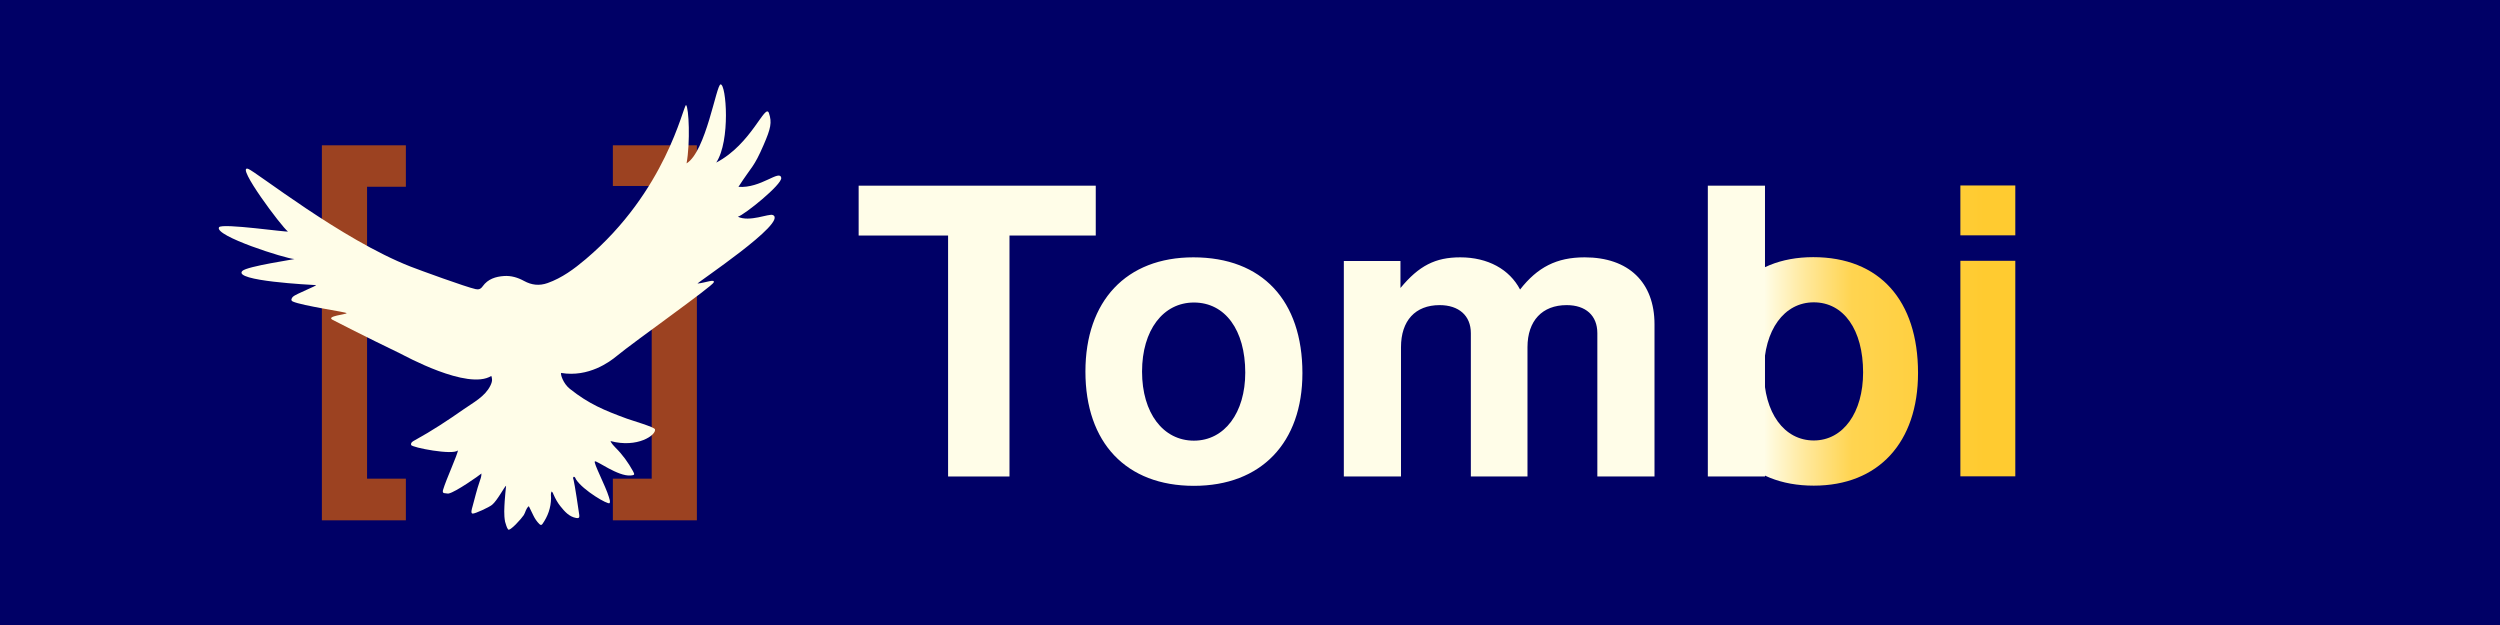
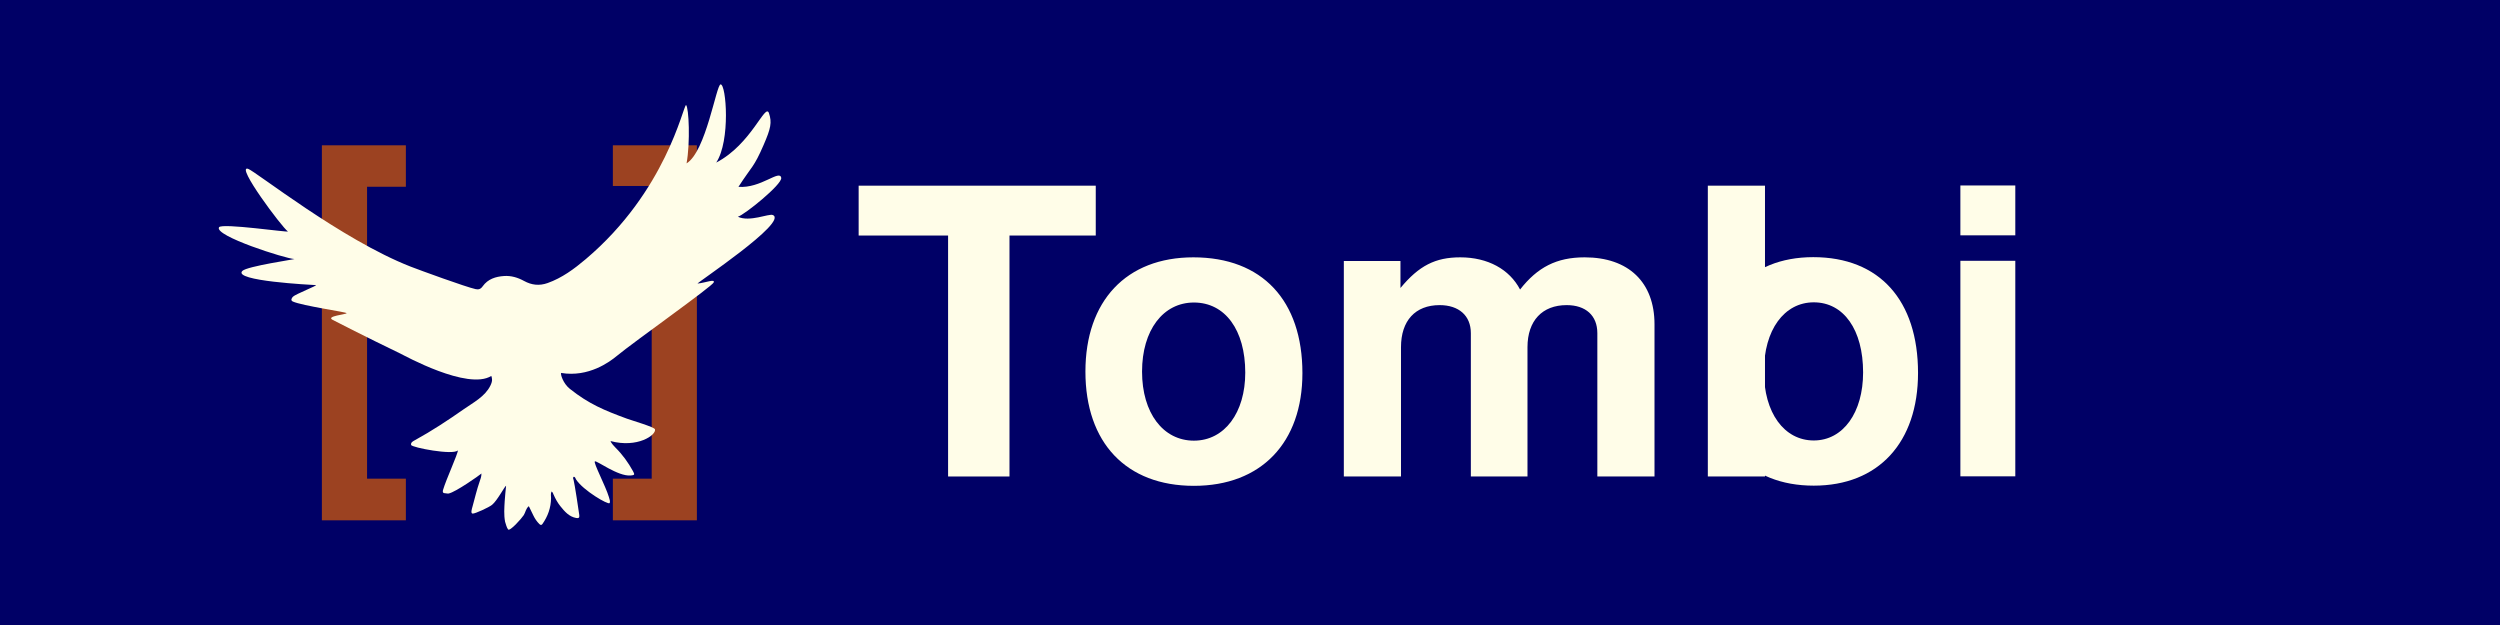
<svg xmlns="http://www.w3.org/2000/svg" width="100%" height="100%" viewBox="0 0 800 200" version="1.1" xml:space="preserve" style="fill-rule:evenodd;clip-rule:evenodd;stroke-linejoin:round;stroke-miterlimit:2;">
  <g transform="matrix(1.51273,0,0,0.858525,-2.86965,0.143586)">
    <rect x="1.897" y="-0.167" width="528.845" height="232.958" style="fill:rgb(0,0,102);" />
    <g transform="matrix(7.16532,0,0,12.3881,182.302,177.436)">
      <g transform="matrix(0.961004,0,0,1,24.8857,-0.00568979)">
-         <text x="0px" y="0px" style="font-family:'Helvetica-Bold', 'Helvetica';font-weight:700;font-size:12px;fill:url(#_Linear1);">oi</text>
+         <text x="0px" y="0px" style="font-family:'Helvetica-Bold', 'Helvetica';font-weight:700;font-size:12px;fill:rgb(255,253,232);">oi</text>
      </g>
      <g transform="matrix(1,0,0,1,6.44493,0)">
        <text x="0px" y="0px" style="font-family:'Helvetica-Bold', 'Helvetica';font-weight:700;font-size:12px;fill:rgb(255,253,232);">oml</text>
      </g>
      <text x="0px" y="0px" style="font-family:'Helvetica-Bold', 'Helvetica';font-weight:700;font-size:12px;fill:rgb(255,253,232);">T</text>
    </g>
    <g transform="matrix(6.04123,0,0,12.6752,65.4548,164.508)">
      <path d="M12.299,1.084L12.299,-7.523L10.939,-7.523L10.939,-8.719L13.881,-8.719L13.881,2.309L10.939,2.309L10.939,1.084L12.299,1.084Z" style="fill:rgb(156,66,33);fill-rule:nonzero;" />
      <path d="M3.691,-8.719L3.691,-7.5L2.332,-7.5L2.332,1.084L3.691,1.084L3.691,2.309L0.75,2.309L0.75,-8.719L3.691,-8.719Z" style="fill:rgb(156,66,33);fill-rule:nonzero;" />
    </g>
    <g transform="matrix(0.132573,0,0,0.250242,39.1526,-4.33294)">
      <path d="M524.898,793.744C522.809,783.244 523.687,773.083 524.303,762.958C524.761,755.434 525.737,747.942 526.513,740.123C524.155,741.133 512.485,762.295 504.072,768.641C499.287,772.251 477.066,781.902 473.159,781.646C469.494,781.405 471.924,774.612 473.053,770.757C476.675,758.392 479.788,746.036 484.253,734.006C485.631,730.295 487.227,726.608 487.211,721.925C483.62,724.906 445.991,749.614 434.892,751.739C433.021,752.097 430.958,751.303 428.982,751.291C425.495,751.27 425.045,749.147 425.843,746.594C430.879,730.479 449.89,692.263 449.572,687.433C442.363,695.151 375.923,683.208 374.972,679.435C373.985,675.522 378.31,673.698 381.332,672.148C408.052,658.443 433.607,642.757 458.698,626.334C474.21,616.181 492.819,607.411 501.438,591.047C505.208,583.89 504.315,580.446 502.946,576.591C465.3,598.576 363.219,545.655 358.256,543.488C352.353,540.911 294.562,514.701 249.714,493.055C238.088,487.444 272.389,484.969 272.026,483.066C271.723,481.476 201.144,472.107 186.208,465.751C182.003,463.962 184.664,460.354 186.423,458.594C190.18,454.835 226.704,441.542 223.001,441.321C215.362,440.867 89.92,435.172 105.652,420.219C113.129,413.111 191.89,402.569 188.582,402.453C175.085,401.981 60.262,368.003 68.441,355.155C72.694,348.473 181.659,363.557 178.257,361.329C168.87,355.18 94.258,262.096 114.76,268.065C126.166,271.385 263.821,373.557 374.383,413.842C389.178,419.232 462.36,444.131 477.712,447.252C482.492,448.223 485.77,447.52 489.162,443.09C497.558,432.127 509.923,428.637 523.131,427.776C534.559,427.03 545.073,429.967 555.299,435.184C567.18,441.246 579.362,442.69 592.751,438.248C615.735,430.623 635.066,417.287 653.662,402.6C781.851,301.351 808.633,175.194 813.663,173.037C818.229,177.079 820.544,228.917 814.489,260.007C845.634,242.243 861.939,142.417 868.824,142.322C877.819,142.199 884.814,226.354 861.806,258.807C918.423,231.313 940.146,168.995 945.986,185.267C950.929,199.041 948.908,207.801 937.559,232.281C921.54,266.833 919.117,263.302 897.291,294.936C933.023,297.545 963.354,268.366 965.537,281.608C967.136,291.299 906.754,336.744 896.354,339.488C915.201,347.772 945.614,334.497 952.028,336.9C978.279,346.738 828.343,439.37 832.112,439C845.127,437.721 859.845,431.753 857.918,437.162C855.817,443.061 730.724,525.523 703.047,546.937C692.023,555.466 658.249,579.028 614.317,572.138C613.085,574.046 617.433,587.769 628.264,595.825C658.575,618.371 683.512,627.973 719.249,640.211C728.191,643.273 763.228,652.677 764.106,656.146C766.252,664.618 736.131,684.362 693.207,673.608C693.896,676.503 699.599,682.057 701.264,683.593C712.258,693.733 721.287,705.427 728.894,718.256C732.136,723.723 731.601,724.37 725.363,724.874C704.916,726.526 670.695,701.958 668.16,703.884C665.531,705.882 685.162,740.213 690.605,757.081C691.572,760.078 693.115,763.957 691.618,766.046C689.565,768.914 649.297,747.118 638.104,730.716C637.124,729.279 636.933,727.145 634.713,726.705C632.39,728.138 633.775,729.935 634.238,731.557C635.927,737.48 642.203,776.101 643.323,784.003C643.885,787.965 642.088,788.816 638.35,788.185C627.101,786.286 619.982,778.621 613.101,770.597C608.63,765.382 605.169,759.497 602.243,753.288C601.498,751.705 601.091,749.834 599.056,748.702C597.324,752.085 598.304,755.448 598.264,758.641C598.082,773.092 593.064,785.752 584.494,797.176C582.729,799.529 580.961,798.447 579.431,797.032C575.606,793.496 572.568,789.336 570.169,784.708C567.74,780.022 565.287,775.348 562.804,770.591C557.948,774.139 557.565,779.745 554.72,783.907C551.38,788.794 532.387,808.807 529.635,805.167C527.181,801.923 526.401,797.888 524.898,793.744" style="fill:rgb(255,253,232);fill-rule:nonzero;" />
    </g>
  </g>
-   <defs>
-     <linearGradient id="_Linear1" x1="0" y1="0" x2="1" y2="0" gradientUnits="userSpaceOnUse" gradientTransform="matrix(-6.77537,8.12661e-16,-8.29744e-16,-6.63588,8.86208,-3.23797)">
-       <stop offset="0" style="stop-color:rgb(255,203,48);stop-opacity:1" />
-       <stop offset="0.6" style="stop-color:rgb(255,212,80);stop-opacity:1" />
-       <stop offset="0.81" style="stop-color:rgb(255,232,155);stop-opacity:1" />
-       <stop offset="1" style="stop-color:rgb(255,253,232);stop-opacity:1" />
-     </linearGradient>
-   </defs>
</svg>
